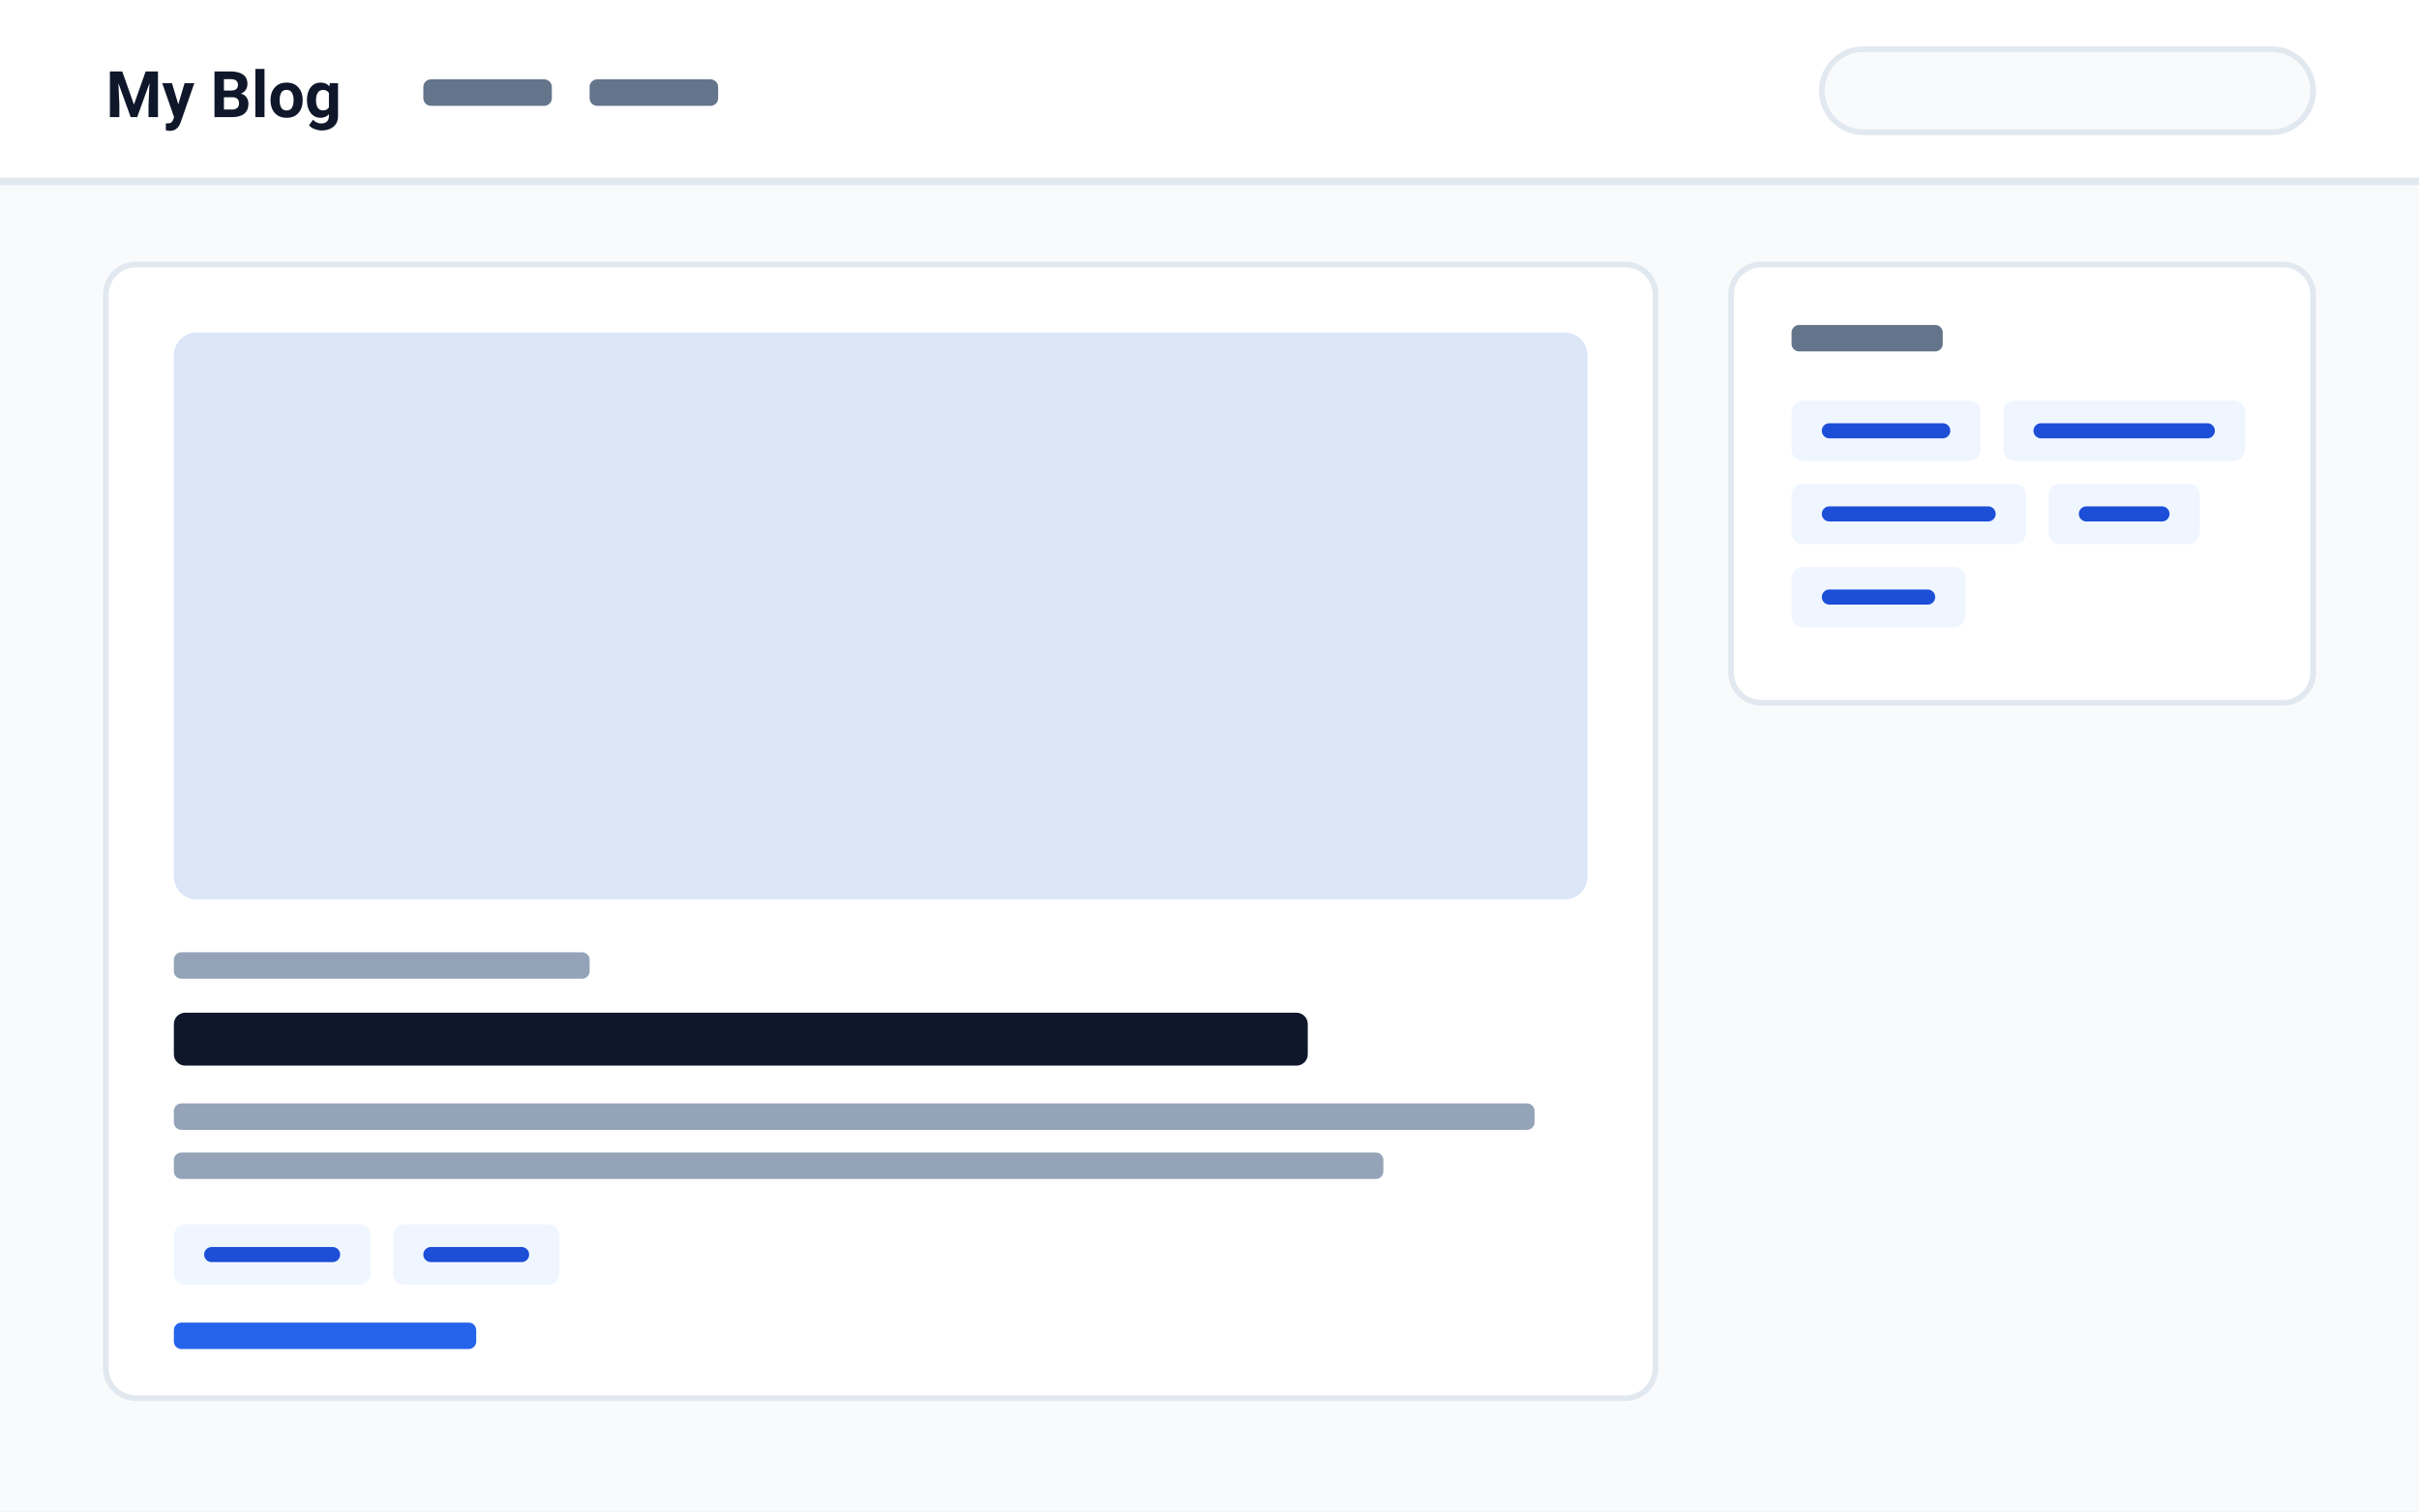
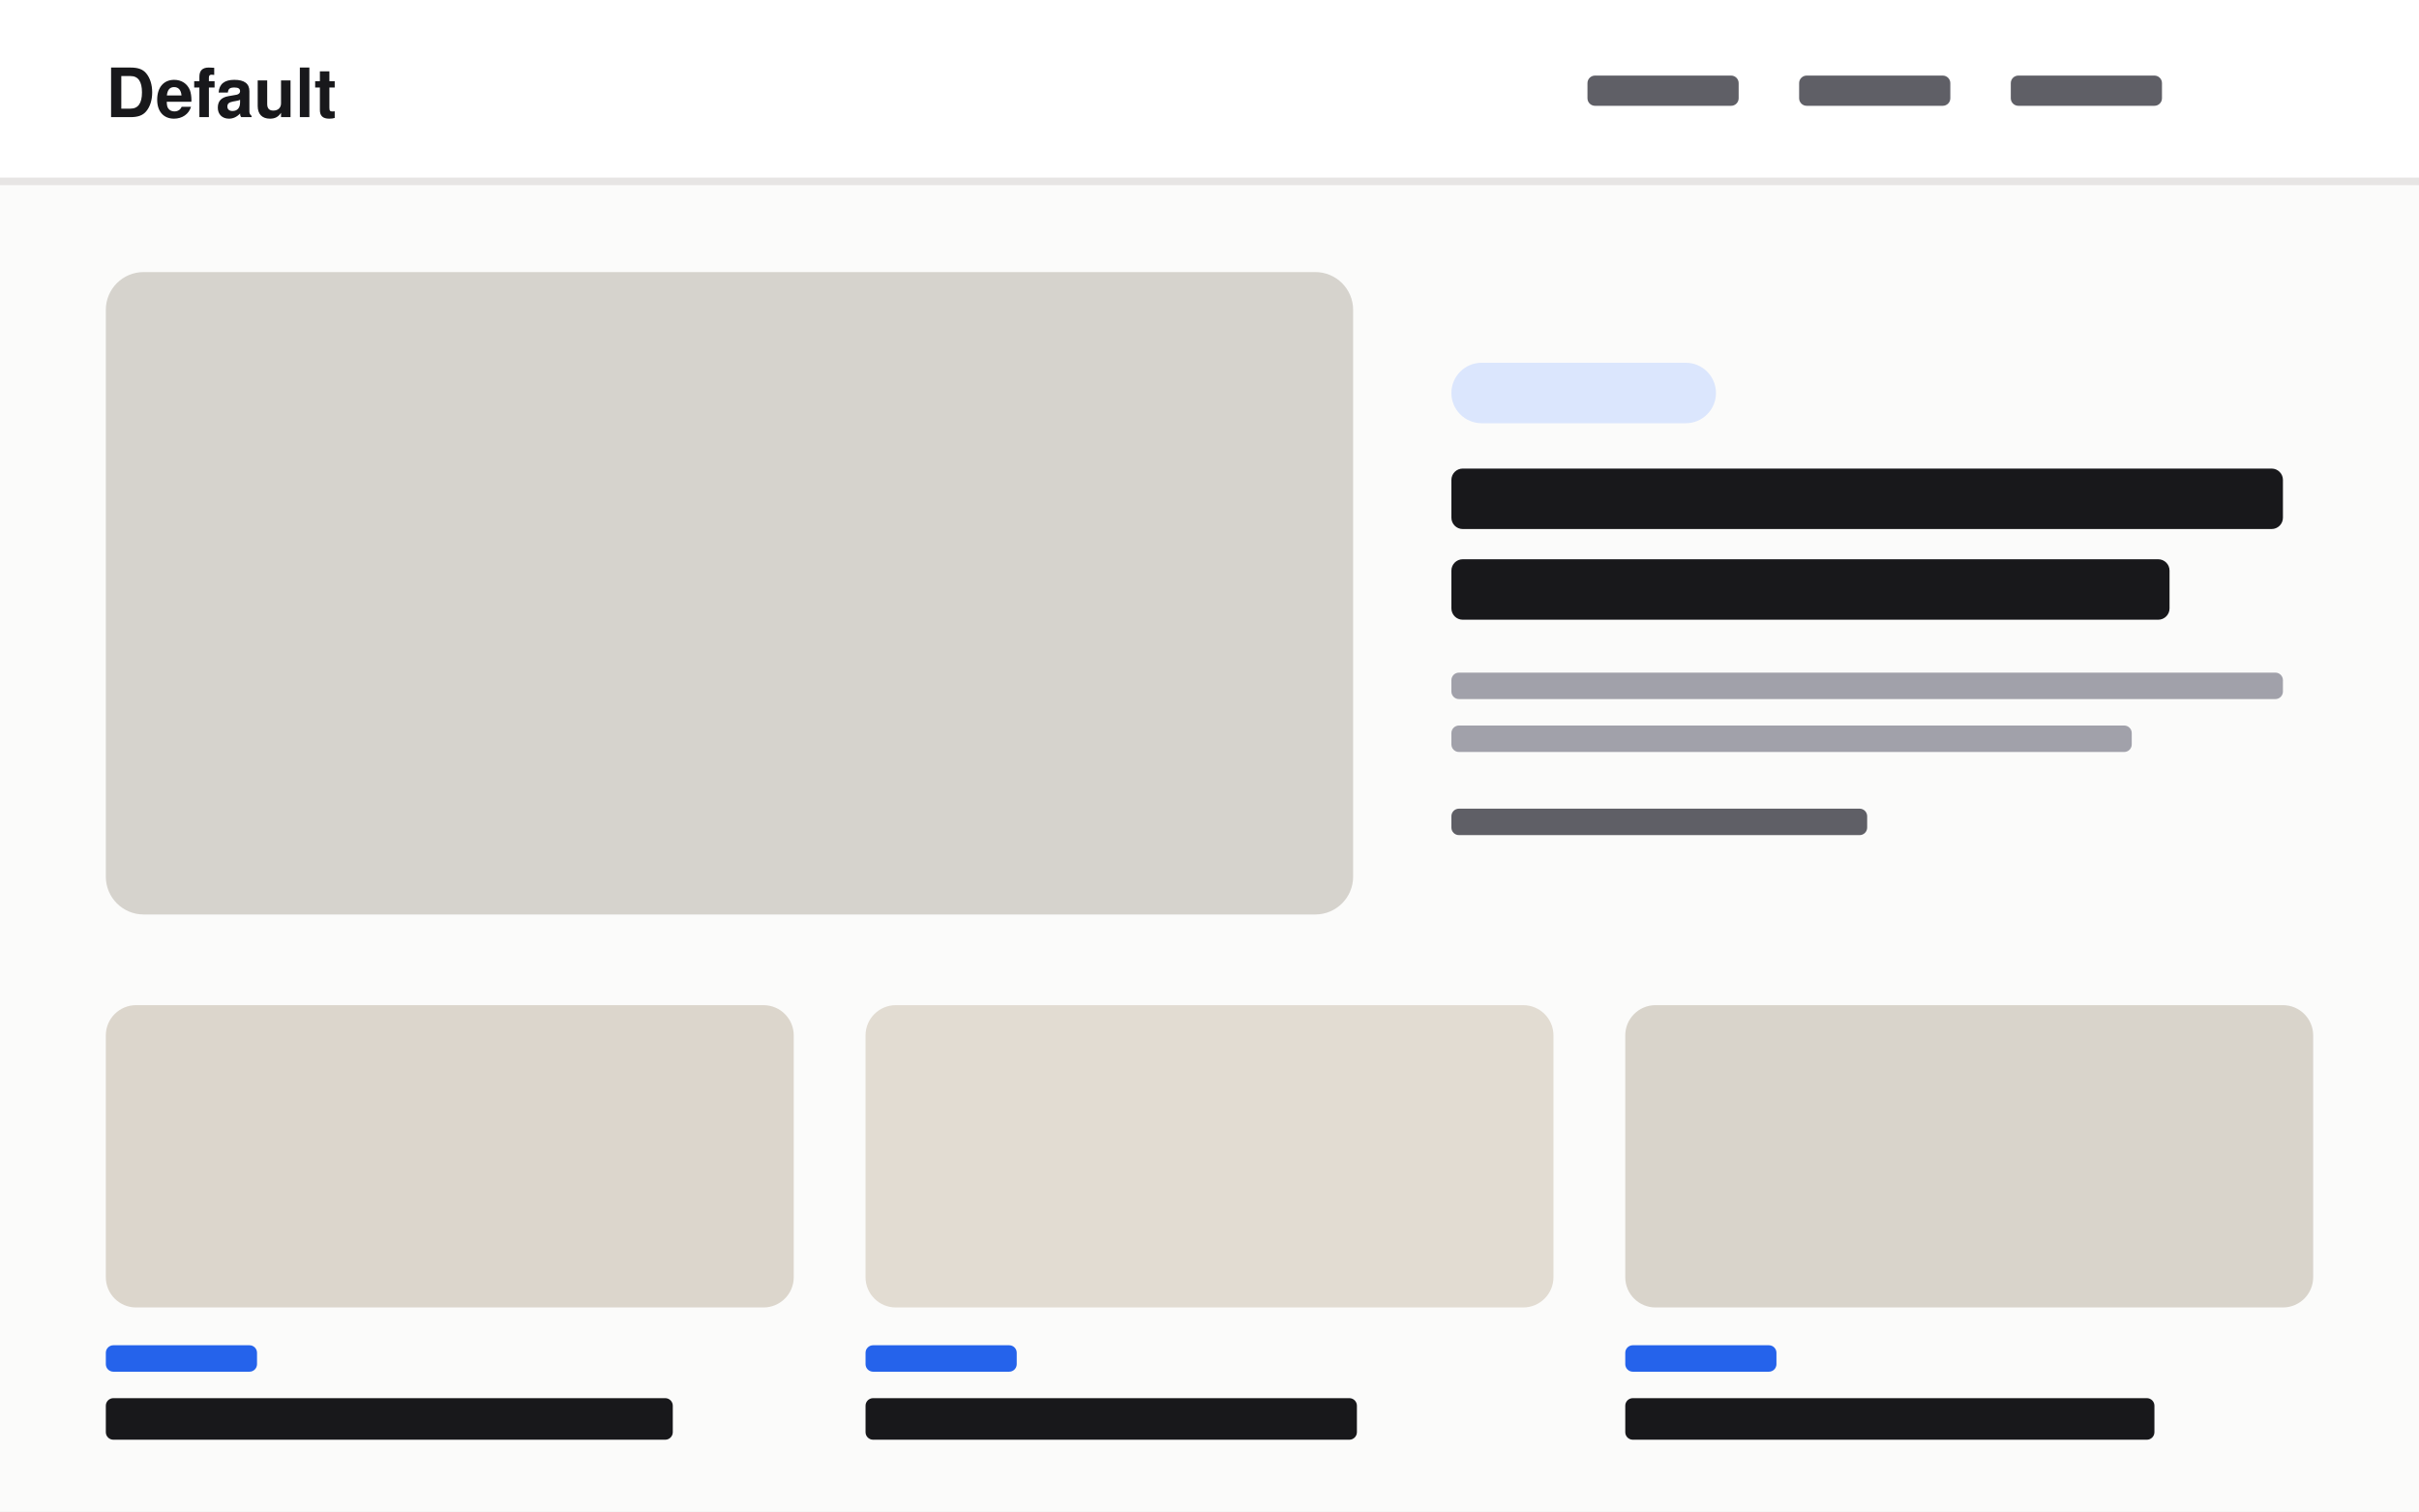
<svg xmlns="http://www.w3.org/2000/svg" viewBox="0 0 640 400">
-   <rect width="640" height="400" fill="#f8fafc" />
-   <rect x="0" y="0" width="640" height="48" fill="#ffffff" />
-   <line x1="0" y1="48" x2="640" y2="48" stroke="#e2e8f0" stroke-width="2" />
-   <text x="28" y="31" font-family="-apple-system, 'Segoe UI', Roboto, Arial, sans-serif" font-weight="700" font-size="17" fill="#0f172a">My Blog</text>
-   <rect x="112" y="21" width="34" height="7" rx="2" fill="#64748b" />
-   <rect x="156" y="21" width="34" height="7" rx="2" fill="#64748b" />
-   <rect x="482" y="13" width="130" height="22" rx="11" fill="#f8fafc" stroke="#e2e8f0" stroke-width="1.5" />
-   <rect x="28" y="70" width="410" height="300" rx="8" fill="#ffffff" stroke="#e2e8f0" stroke-width="1.5" />
-   <rect x="46" y="88" width="374" height="150" rx="6" fill="#dbe6f7" />
-   <rect x="46" y="252" width="110" height="7" rx="2" fill="#94a3b8" />
-   <rect x="46" y="268" width="300" height="14" rx="3" fill="#0f172a" />
-   <rect x="46" y="292" width="360" height="7" rx="2" fill="#94a3b8" />
-   <rect x="46" y="305" width="320" height="7" rx="2" fill="#94a3b8" />
-   <rect x="46" y="324" width="52" height="16" rx="3" fill="#eff6ff" />
-   <rect x="104" y="324" width="44" height="16" rx="3" fill="#eff6ff" />
-   <rect x="46" y="350" width="80" height="7" rx="2" fill="#2563eb" />
-   <rect x="458" y="70" width="154" height="116" rx="8" fill="#ffffff" stroke="#e2e8f0" stroke-width="1.5" />
-   <rect x="474" y="86" width="40" height="7" rx="2" fill="#64748b" />
-   <rect x="474" y="106" width="50" height="16" rx="3" fill="#eff6ff" />
-   <rect x="530" y="106" width="64" height="16" rx="3" fill="#eff6ff" />
-   <rect x="474" y="128" width="62" height="16" rx="3" fill="#eff6ff" />
-   <rect x="542" y="128" width="40" height="16" rx="3" fill="#eff6ff" />
-   <rect x="474" y="150" width="46" height="16" rx="3" fill="#eff6ff" />
-   <g fill="#1d4ed8">
-     <rect x="482" y="112" width="34" height="4" rx="2" />
-     <rect x="538" y="112" width="48" height="4" rx="2" />
-     <rect x="482" y="134" width="46" height="4" rx="2" />
-     <rect x="550" y="134" width="24" height="4" rx="2" />
-     <rect x="482" y="156" width="30" height="4" rx="2" />
-     <rect x="54" y="330" width="36" height="4" rx="2" />
-     <rect x="112" y="330" width="28" height="4" rx="2" />
+   <rect width="640" height="400" fill="#fbfbfa" />
+   <rect width="640" height="48" fill="#ffffff" />
+   <line x1="0" y1="48" x2="640" y2="48" stroke="#e7e5e4" stroke-width="2" />
+   <text x="28" y="31" font-family="Helvetica, Arial, sans-serif" font-weight="700" font-size="18" fill="#18181b">Default</text>
+   <rect x="420" y="20" width="40" height="8" rx="2" fill="#5f5f66" />
+   <rect x="476" y="20" width="40" height="8" rx="2" fill="#5f5f66" />
+   <rect x="532" y="20" width="40" height="8" rx="2" fill="#5f5f66" />
+   <rect x="28" y="72" width="330" height="170" rx="10" fill="#d6d3cd" />
+   <rect x="384" y="96" width="70" height="16" rx="8" fill="#dbe6fd" />
+   <rect x="384" y="124" width="220" height="16" rx="3" fill="#18181b" />
+   <rect x="384" y="148" width="190" height="16" rx="3" fill="#18181b" />
+   <rect x="384" y="178" width="220" height="7" rx="2" fill="#a1a1aa" />
+   <rect x="384" y="192" width="180" height="7" rx="2" fill="#a1a1aa" />
+   <rect x="384" y="214" width="110" height="7" rx="2" fill="#5f5f66" />
+   <g>
+     <rect x="28" y="266" width="182" height="80" rx="8" fill="#dcd6cc" />
+     <rect x="229" y="266" width="182" height="80" rx="8" fill="#e2dcd2" />
+     <rect x="430" y="266" width="182" height="80" rx="8" fill="#d9d4cb" />
+     <rect x="28" y="356" width="40" height="7" rx="2" fill="#2563eb" />
+     <rect x="229" y="356" width="40" height="7" rx="2" fill="#2563eb" />
+     <rect x="430" y="356" width="40" height="7" rx="2" fill="#2563eb" />
+     <rect x="28" y="370" width="150" height="11" rx="2" fill="#18181b" />
+     <rect x="229" y="370" width="130" height="11" rx="2" fill="#18181b" />
+     <rect x="430" y="370" width="140" height="11" rx="2" fill="#18181b" />
  </g>
</svg>
